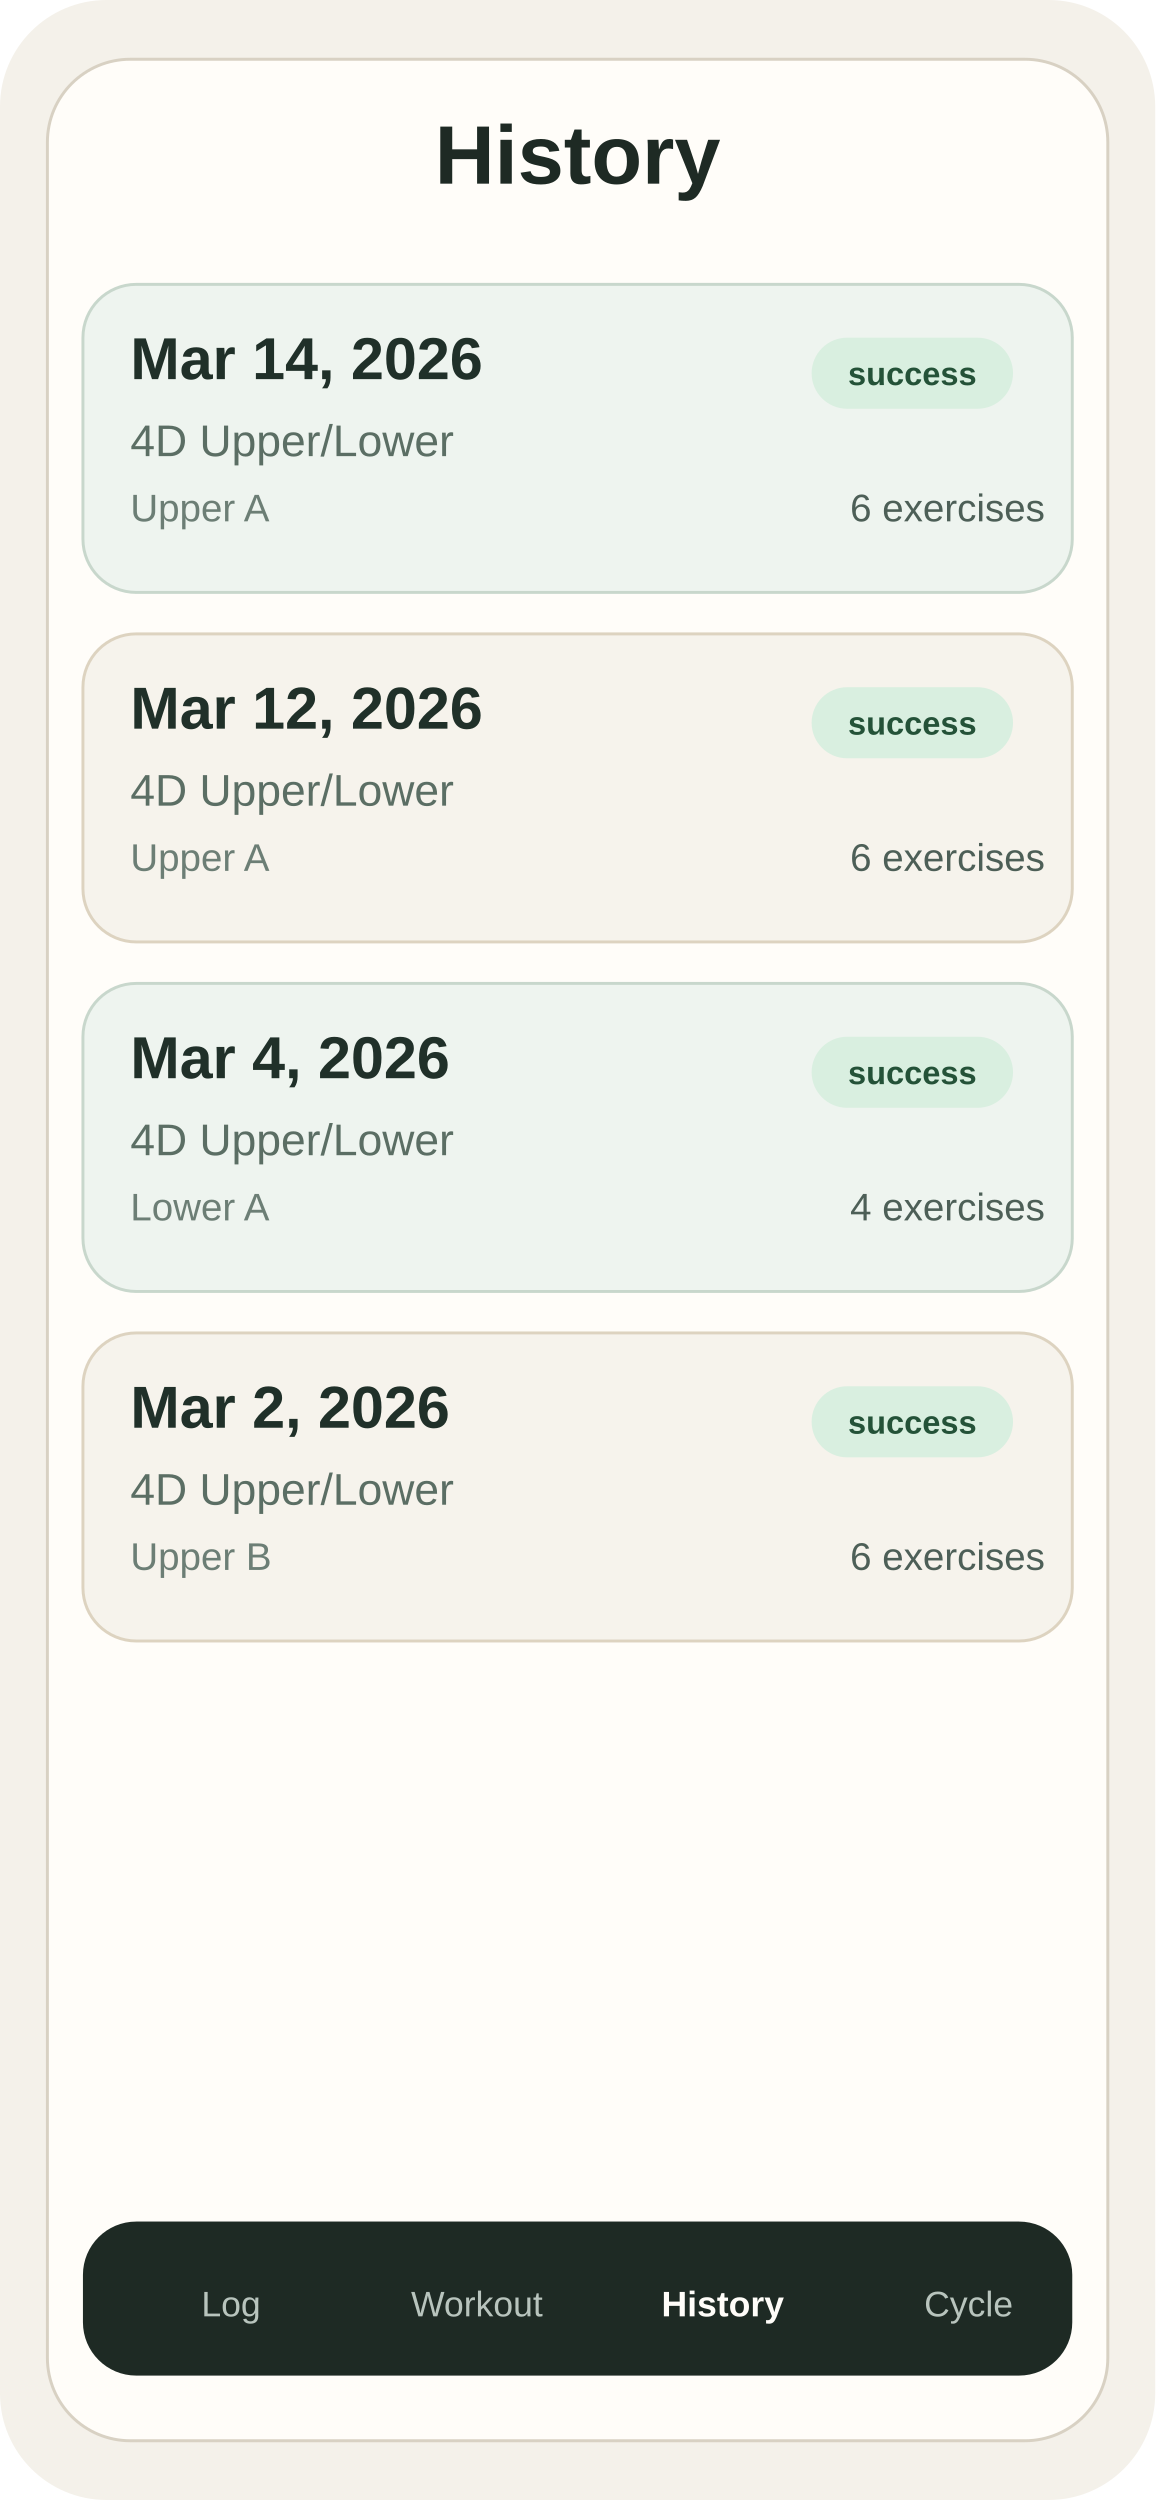
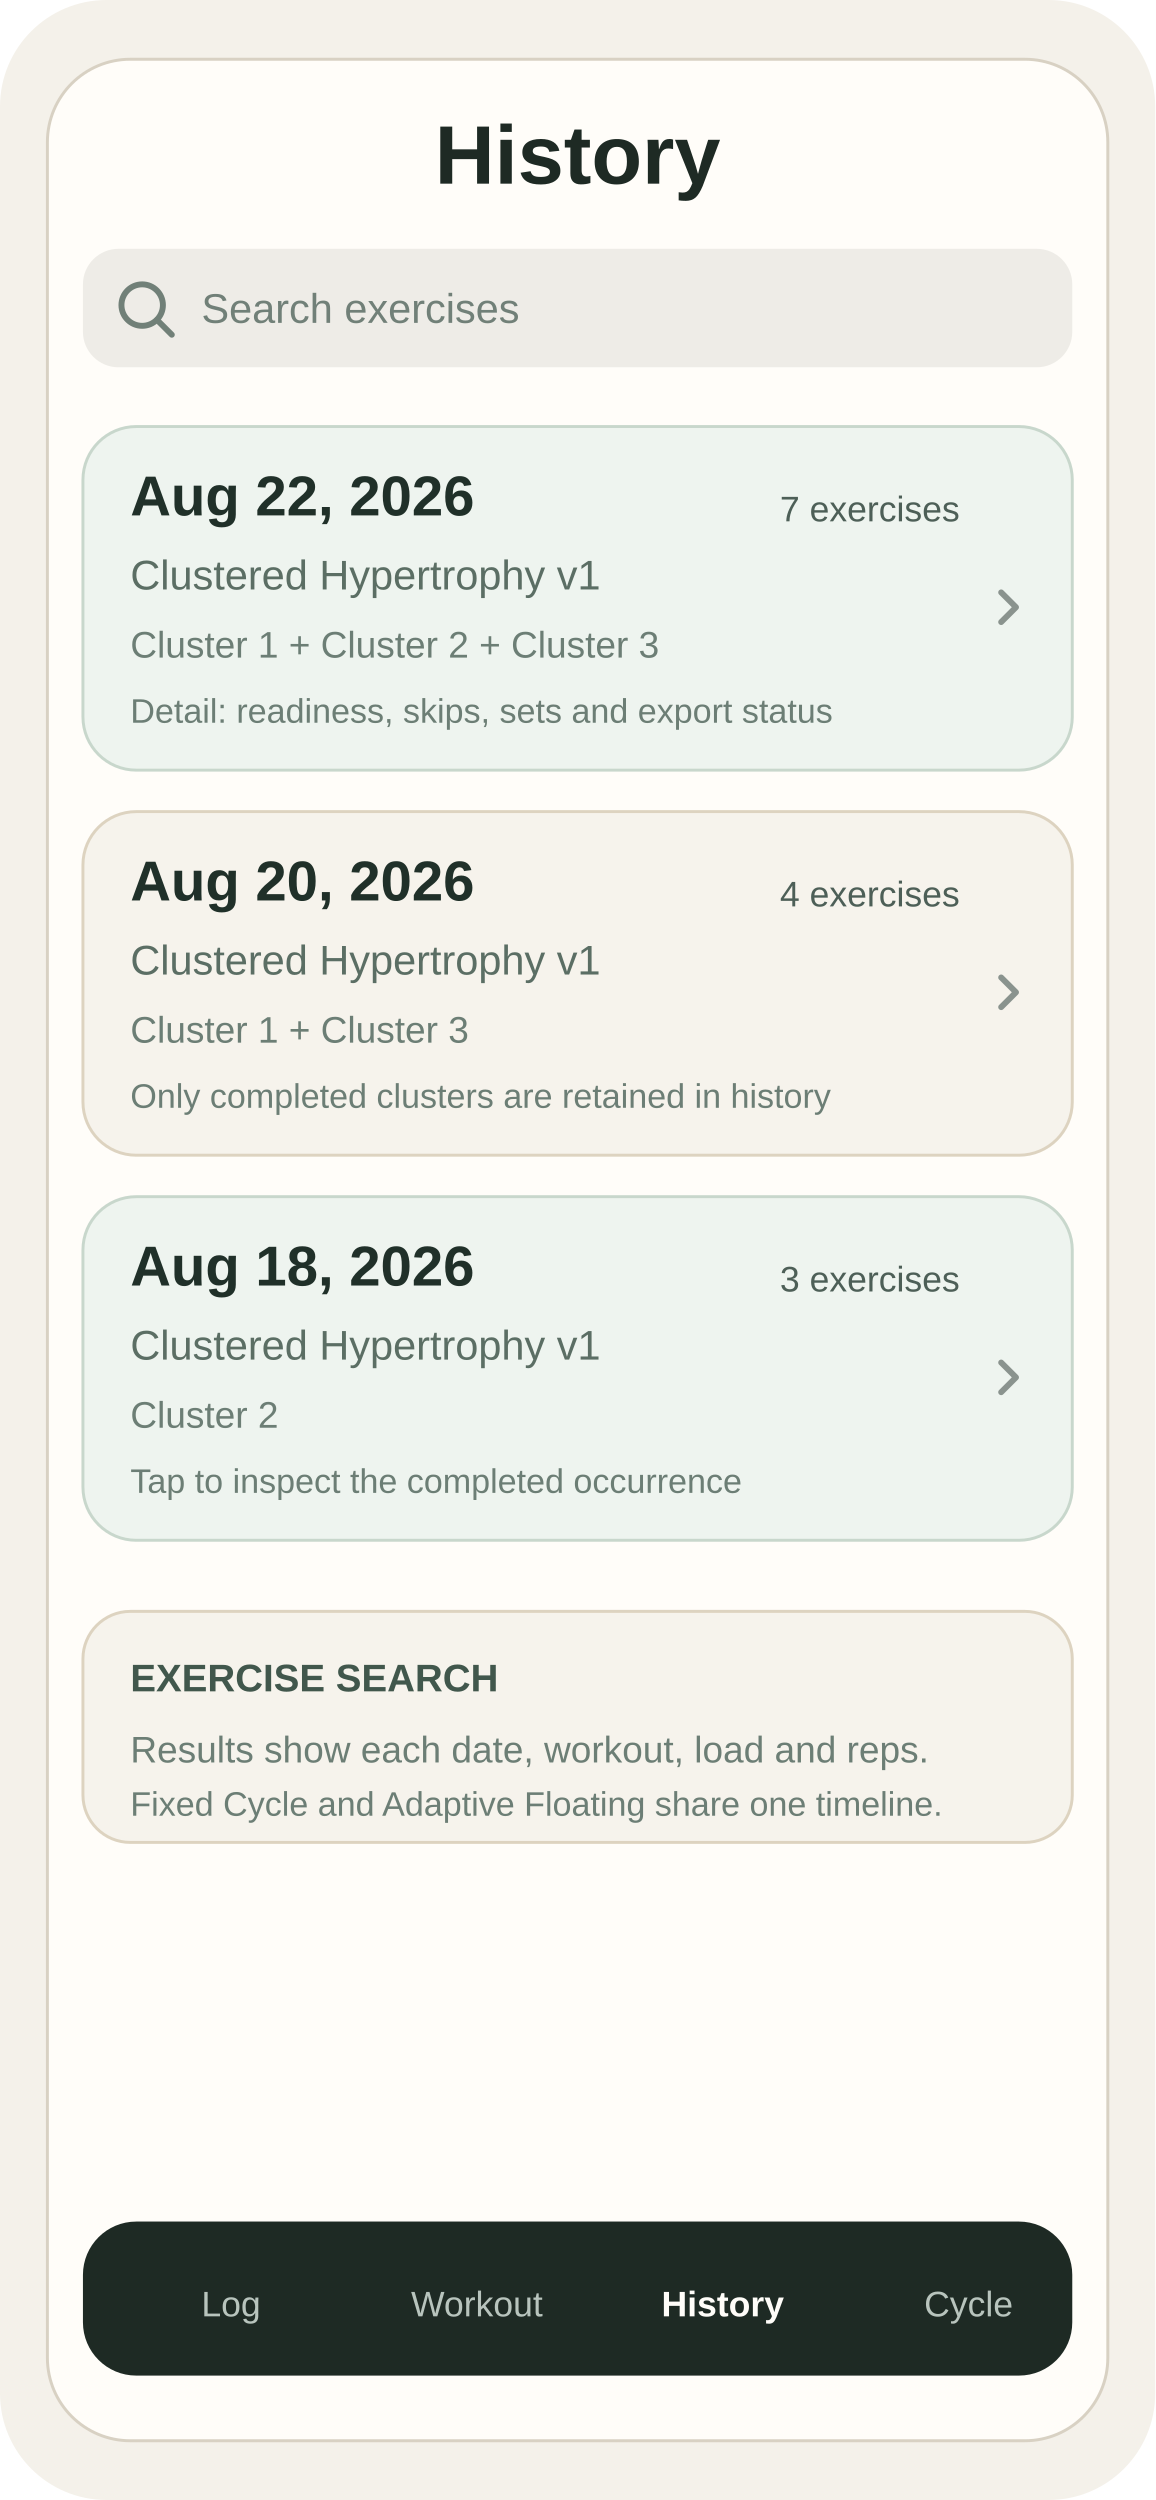
<svg xmlns="http://www.w3.org/2000/svg" width="390" height="844" viewBox="0 0 390 844" fill="none">
  <rect width="390" height="844" rx="36" fill="#F4F1EA" />
  <rect x="16" y="20" width="358" height="804" rx="28" fill="#FFFDF9" stroke="#D8D1C3" />
  <text x="195" y="62" text-anchor="middle" font-family="Arial, sans-serif" font-size="28" font-weight="700" fill="#1E2A24">History</text>
-   <rect x="28" y="96" width="334" height="104" rx="18" fill="#EEF4EF" stroke="#C8D7CC" />
-   <text x="44" y="128" font-family="Arial, sans-serif" font-size="20" font-weight="700" fill="#203029">Mar 14, 2026</text>
-   <text x="44" y="154" font-family="Arial, sans-serif" font-size="15" fill="#5B6E64">4D Upper/Lower</text>
-   <text x="44" y="176" font-family="Arial, sans-serif" font-size="13" fill="#6C7E75">Upper A</text>
-   <rect x="274" y="114" width="68" height="24" rx="12" fill="#D9EFE0" />
-   <text x="308" y="130" text-anchor="middle" font-family="Arial, sans-serif" font-size="11" font-weight="700" fill="#245238">success</text>
-   <text x="287" y="176" font-family="Arial, sans-serif" font-size="13" fill="#4D5F57">6 exercises</text>
-   <rect x="28" y="214" width="334" height="104" rx="18" fill="#F6F3EC" stroke="#DDD3C0" />
-   <text x="44" y="246" font-family="Arial, sans-serif" font-size="20" font-weight="700" fill="#203029">Mar 12, 2026</text>
-   <text x="44" y="272" font-family="Arial, sans-serif" font-size="15" fill="#5B6E64">4D Upper/Lower</text>
-   <text x="44" y="294" font-family="Arial, sans-serif" font-size="13" fill="#6C7E75">Upper A</text>
-   <rect x="274" y="232" width="68" height="24" rx="12" fill="#D9EFE0" />
-   <text x="308" y="248" text-anchor="middle" font-family="Arial, sans-serif" font-size="11" font-weight="700" fill="#245238">success</text>
-   <text x="287" y="294" font-family="Arial, sans-serif" font-size="13" fill="#4D5F57">6 exercises</text>
-   <rect x="28" y="332" width="334" height="104" rx="18" fill="#EEF4EF" stroke="#C8D7CC" />
-   <text x="44" y="364" font-family="Arial, sans-serif" font-size="20" font-weight="700" fill="#203029">Mar 4, 2026</text>
-   <text x="44" y="390" font-family="Arial, sans-serif" font-size="15" fill="#5B6E64">4D Upper/Lower</text>
-   <text x="44" y="412" font-family="Arial, sans-serif" font-size="13" fill="#6C7E75">Lower A</text>
-   <rect x="274" y="350" width="68" height="24" rx="12" fill="#D9EFE0" />
-   <text x="308" y="366" text-anchor="middle" font-family="Arial, sans-serif" font-size="11" font-weight="700" fill="#245238">success</text>
-   <text x="287" y="412" font-family="Arial, sans-serif" font-size="13" fill="#4D5F57">4 exercises</text>
-   <rect x="28" y="450" width="334" height="104" rx="18" fill="#F6F3EC" stroke="#DDD3C0" />
-   <text x="44" y="482" font-family="Arial, sans-serif" font-size="20" font-weight="700" fill="#203029">Mar 2, 2026</text>
-   <text x="44" y="508" font-family="Arial, sans-serif" font-size="15" fill="#5B6E64">4D Upper/Lower</text>
-   <text x="44" y="530" font-family="Arial, sans-serif" font-size="13" fill="#6C7E75">Upper B</text>
-   <rect x="274" y="468" width="68" height="24" rx="12" fill="#D9EFE0" />
-   <text x="308" y="484" text-anchor="middle" font-family="Arial, sans-serif" font-size="11" font-weight="700" fill="#245238">success</text>
-   <text x="287" y="530" font-family="Arial, sans-serif" font-size="13" fill="#4D5F57">6 exercises</text>
+   <rect x="28" y="84" width="334" height="40" rx="12" fill="#EEECE7" />
+   <circle cx="48" cy="103" r="7" stroke="#718078" stroke-width="2" />
+   <path d="M53 108L58 113" stroke="#718078" stroke-width="2" stroke-linecap="round" />
+   <text x="68" y="109" font-family="Arial, sans-serif" font-size="14" fill="#718078">Search exercises</text>
+   <rect x="28" y="144" width="334" height="116" rx="18" fill="#EEF4EF" stroke="#C8D7CC" />
+   <text x="44" y="174" font-family="Arial, sans-serif" font-size="19" font-weight="700" fill="#203029">Aug 22, 2026</text>
+   <text x="44" y="199" font-family="Arial, sans-serif" font-size="14" fill="#5B6E64">Clustered Hypertrophy v1</text>
+   <text x="44" y="222" font-family="Arial, sans-serif" font-size="12.5" fill="#6C7E75">Cluster 1 + Cluster 2 + Cluster 3</text>
+   <text x="324" y="176" text-anchor="end" font-family="Arial, sans-serif" font-size="12" fill="#4D5F57">7 exercises</text>
+   <path d="M338 200L343 205L338 210" stroke="#8A938E" stroke-width="2" stroke-linecap="round" stroke-linejoin="round" />
+   <text x="44" y="244" font-family="Arial, sans-serif" font-size="11.5" fill="#6C7E75">Detail: readiness, skips, sets and export status</text>
+   <rect x="28" y="274" width="334" height="116" rx="18" fill="#F6F3EC" stroke="#DDD3C0" />
+   <text x="44" y="304" font-family="Arial, sans-serif" font-size="19" font-weight="700" fill="#203029">Aug 20, 2026</text>
+   <text x="44" y="329" font-family="Arial, sans-serif" font-size="14" fill="#5B6E64">Clustered Hypertrophy v1</text>
+   <text x="44" y="352" font-family="Arial, sans-serif" font-size="12.5" fill="#6C7E75">Cluster 1 + Cluster 3</text>
+   <text x="324" y="306" text-anchor="end" font-family="Arial, sans-serif" font-size="12" fill="#4D5F57">4 exercises</text>
+   <path d="M338 330L343 335L338 340" stroke="#8A938E" stroke-width="2" stroke-linecap="round" stroke-linejoin="round" />
+   <text x="44" y="374" font-family="Arial, sans-serif" font-size="11.5" fill="#6C7E75">Only completed clusters are retained in history</text>
+   <rect x="28" y="404" width="334" height="116" rx="18" fill="#EEF4EF" stroke="#C8D7CC" />
+   <text x="44" y="434" font-family="Arial, sans-serif" font-size="19" font-weight="700" fill="#203029">Aug 18, 2026</text>
+   <text x="44" y="459" font-family="Arial, sans-serif" font-size="14" fill="#5B6E64">Clustered Hypertrophy v1</text>
+   <text x="44" y="482" font-family="Arial, sans-serif" font-size="12.5" fill="#6C7E75">Cluster 2</text>
+   <text x="324" y="436" text-anchor="end" font-family="Arial, sans-serif" font-size="12" fill="#4D5F57">3 exercises</text>
+   <path d="M338 460L343 465L338 470" stroke="#8A938E" stroke-width="2" stroke-linecap="round" stroke-linejoin="round" />
+   <text x="44" y="504" font-family="Arial, sans-serif" font-size="11.5" fill="#6C7E75">Tap to inspect the completed occurrence</text>
+   <rect x="28" y="544" width="334" height="78" rx="16" fill="#F6F3EC" stroke="#DDD3C0" />
+   <text x="44" y="571" font-family="Arial, sans-serif" font-size="13" font-weight="700" fill="#41574C">EXERCISE SEARCH</text>
+   <text x="44" y="595" font-family="Arial, sans-serif" font-size="12.5" fill="#6C7E75">Results show each date, workout, load and reps.</text>
+   <text x="44" y="613" font-family="Arial, sans-serif" font-size="11.5" fill="#6C7E75">Fixed Cycle and Adaptive Floating share one timeline.</text>
  <rect x="28" y="750" width="334" height="52" rx="18" fill="#1E2A24" />
  <text x="78" y="782" text-anchor="middle" font-family="Arial, sans-serif" font-size="12" fill="#B8C4BD">Log</text>
  <text x="161" y="782" text-anchor="middle" font-family="Arial, sans-serif" font-size="12" fill="#B8C4BD">Workout</text>
  <text x="244" y="782" text-anchor="middle" font-family="Arial, sans-serif" font-size="12" font-weight="700" fill="#FFFDF9">History</text>
  <text x="327" y="782" text-anchor="middle" font-family="Arial, sans-serif" font-size="12" fill="#B8C4BD">Cycle</text>
</svg>
